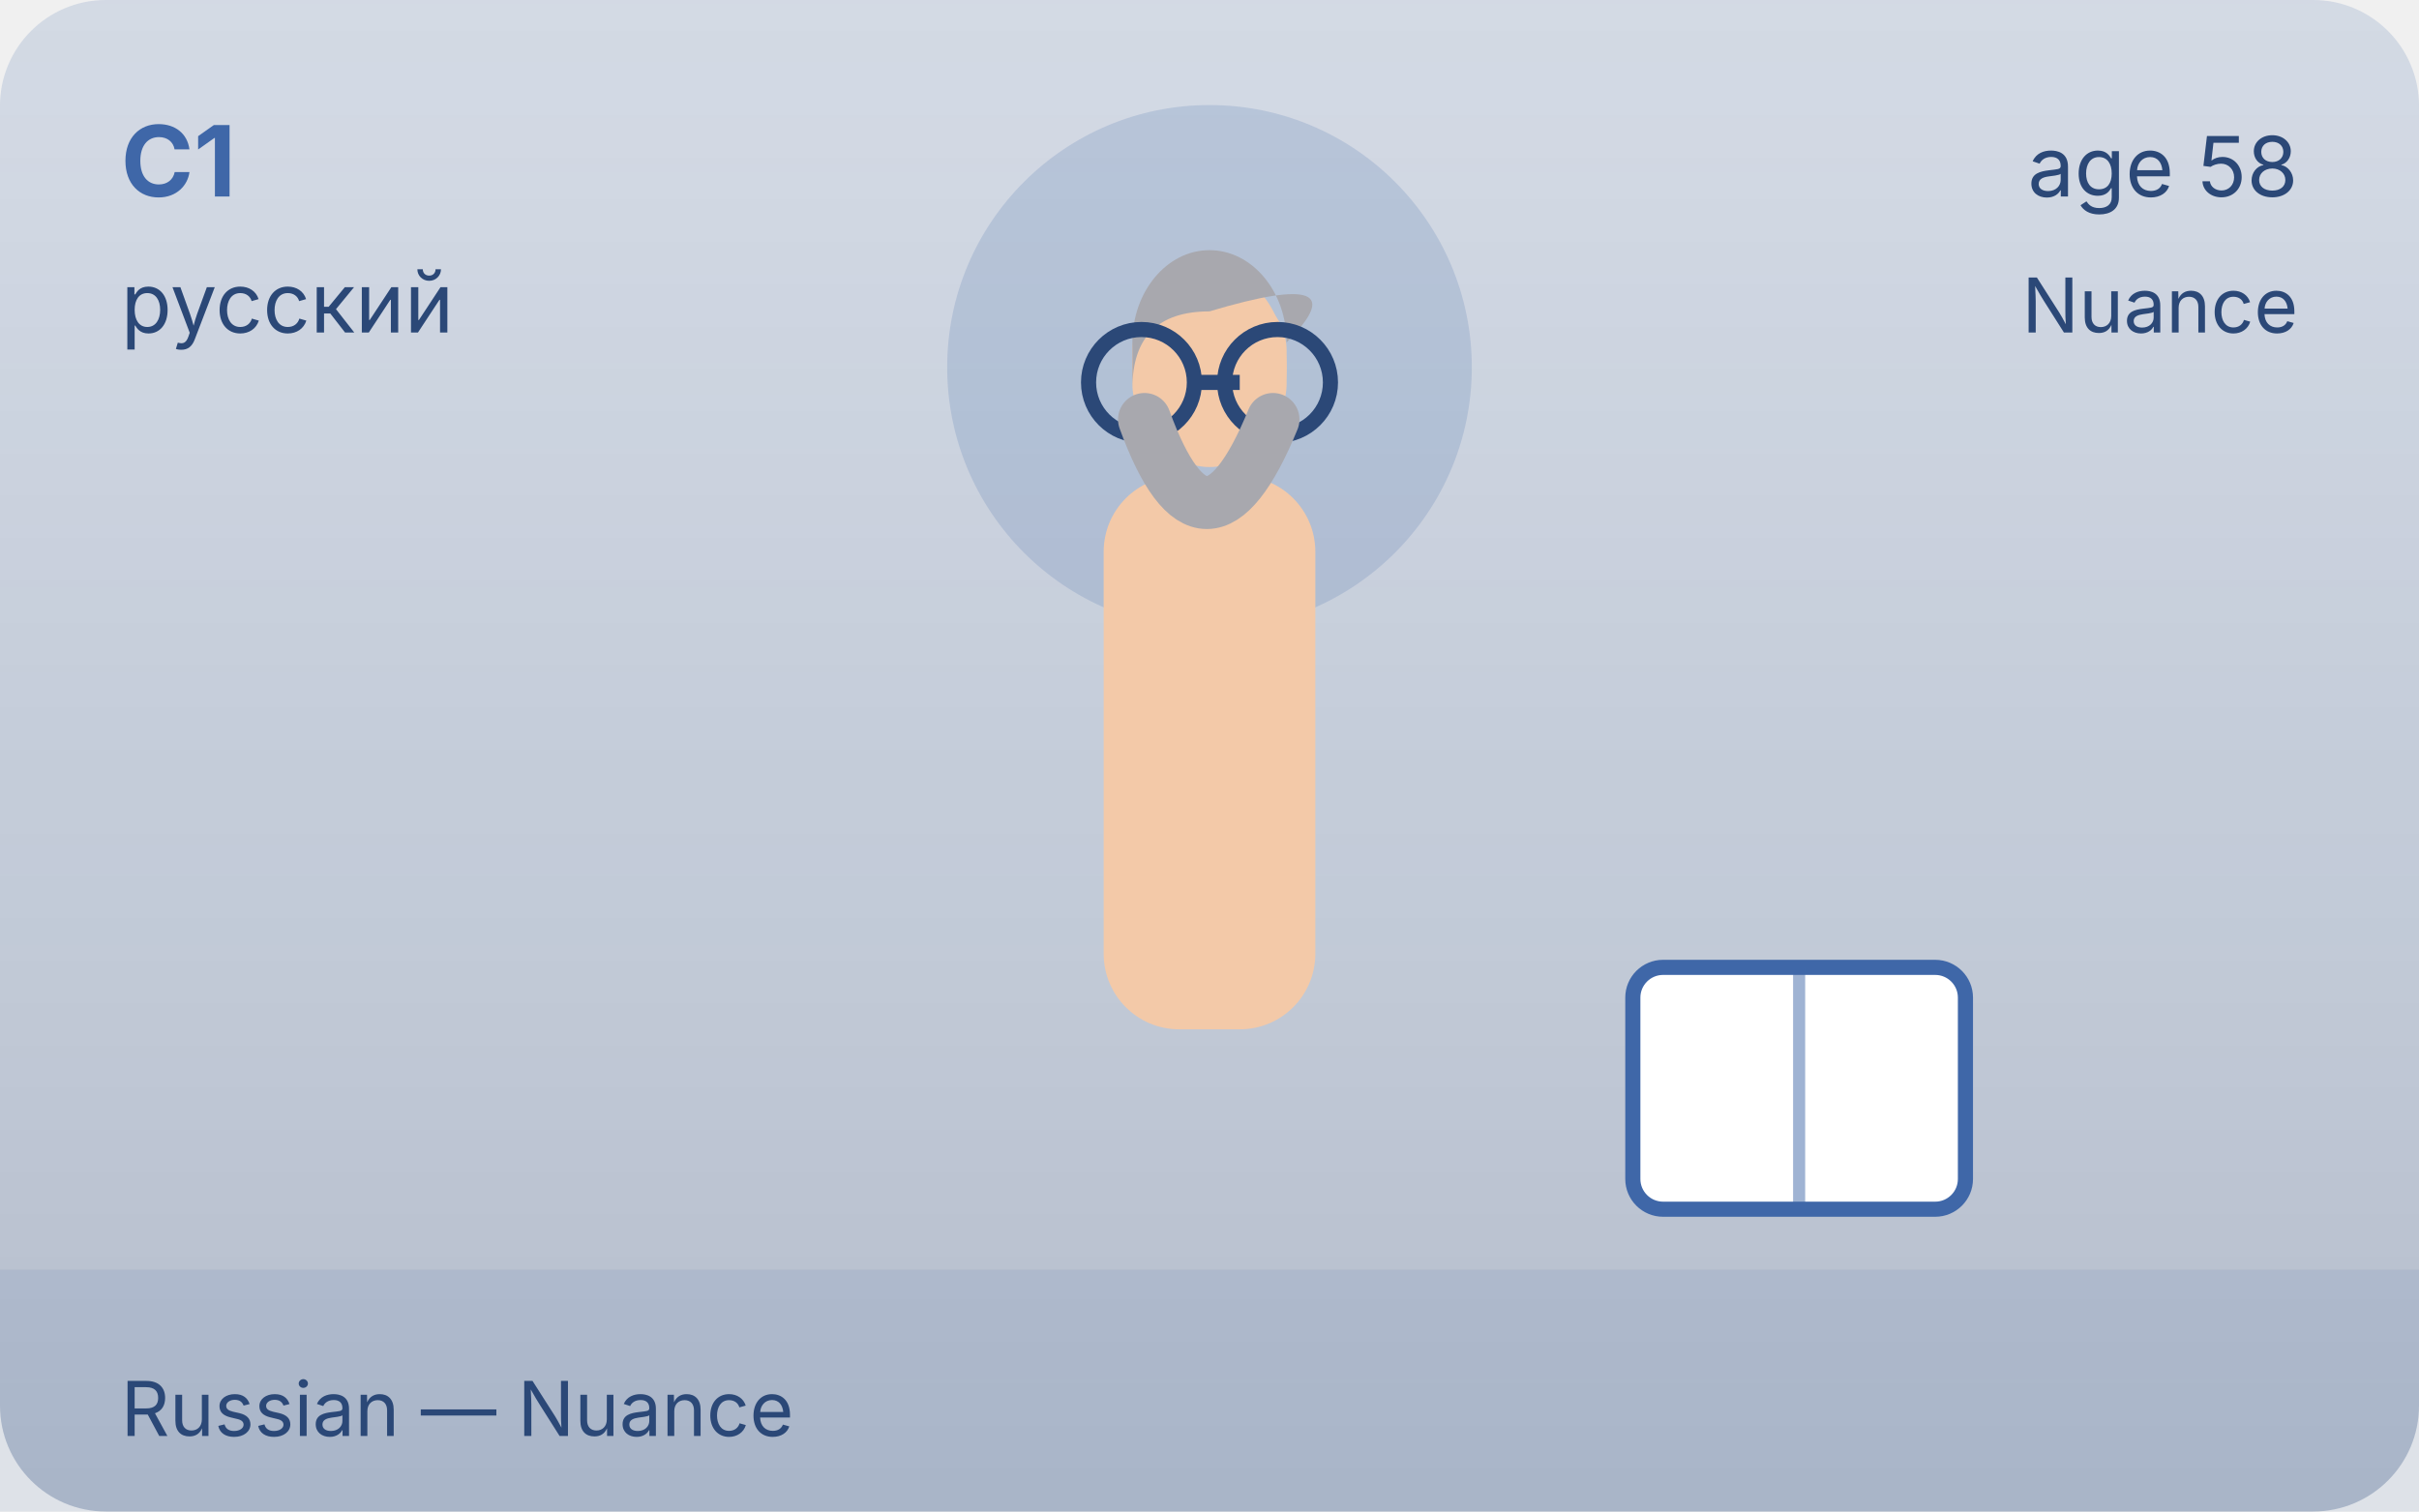
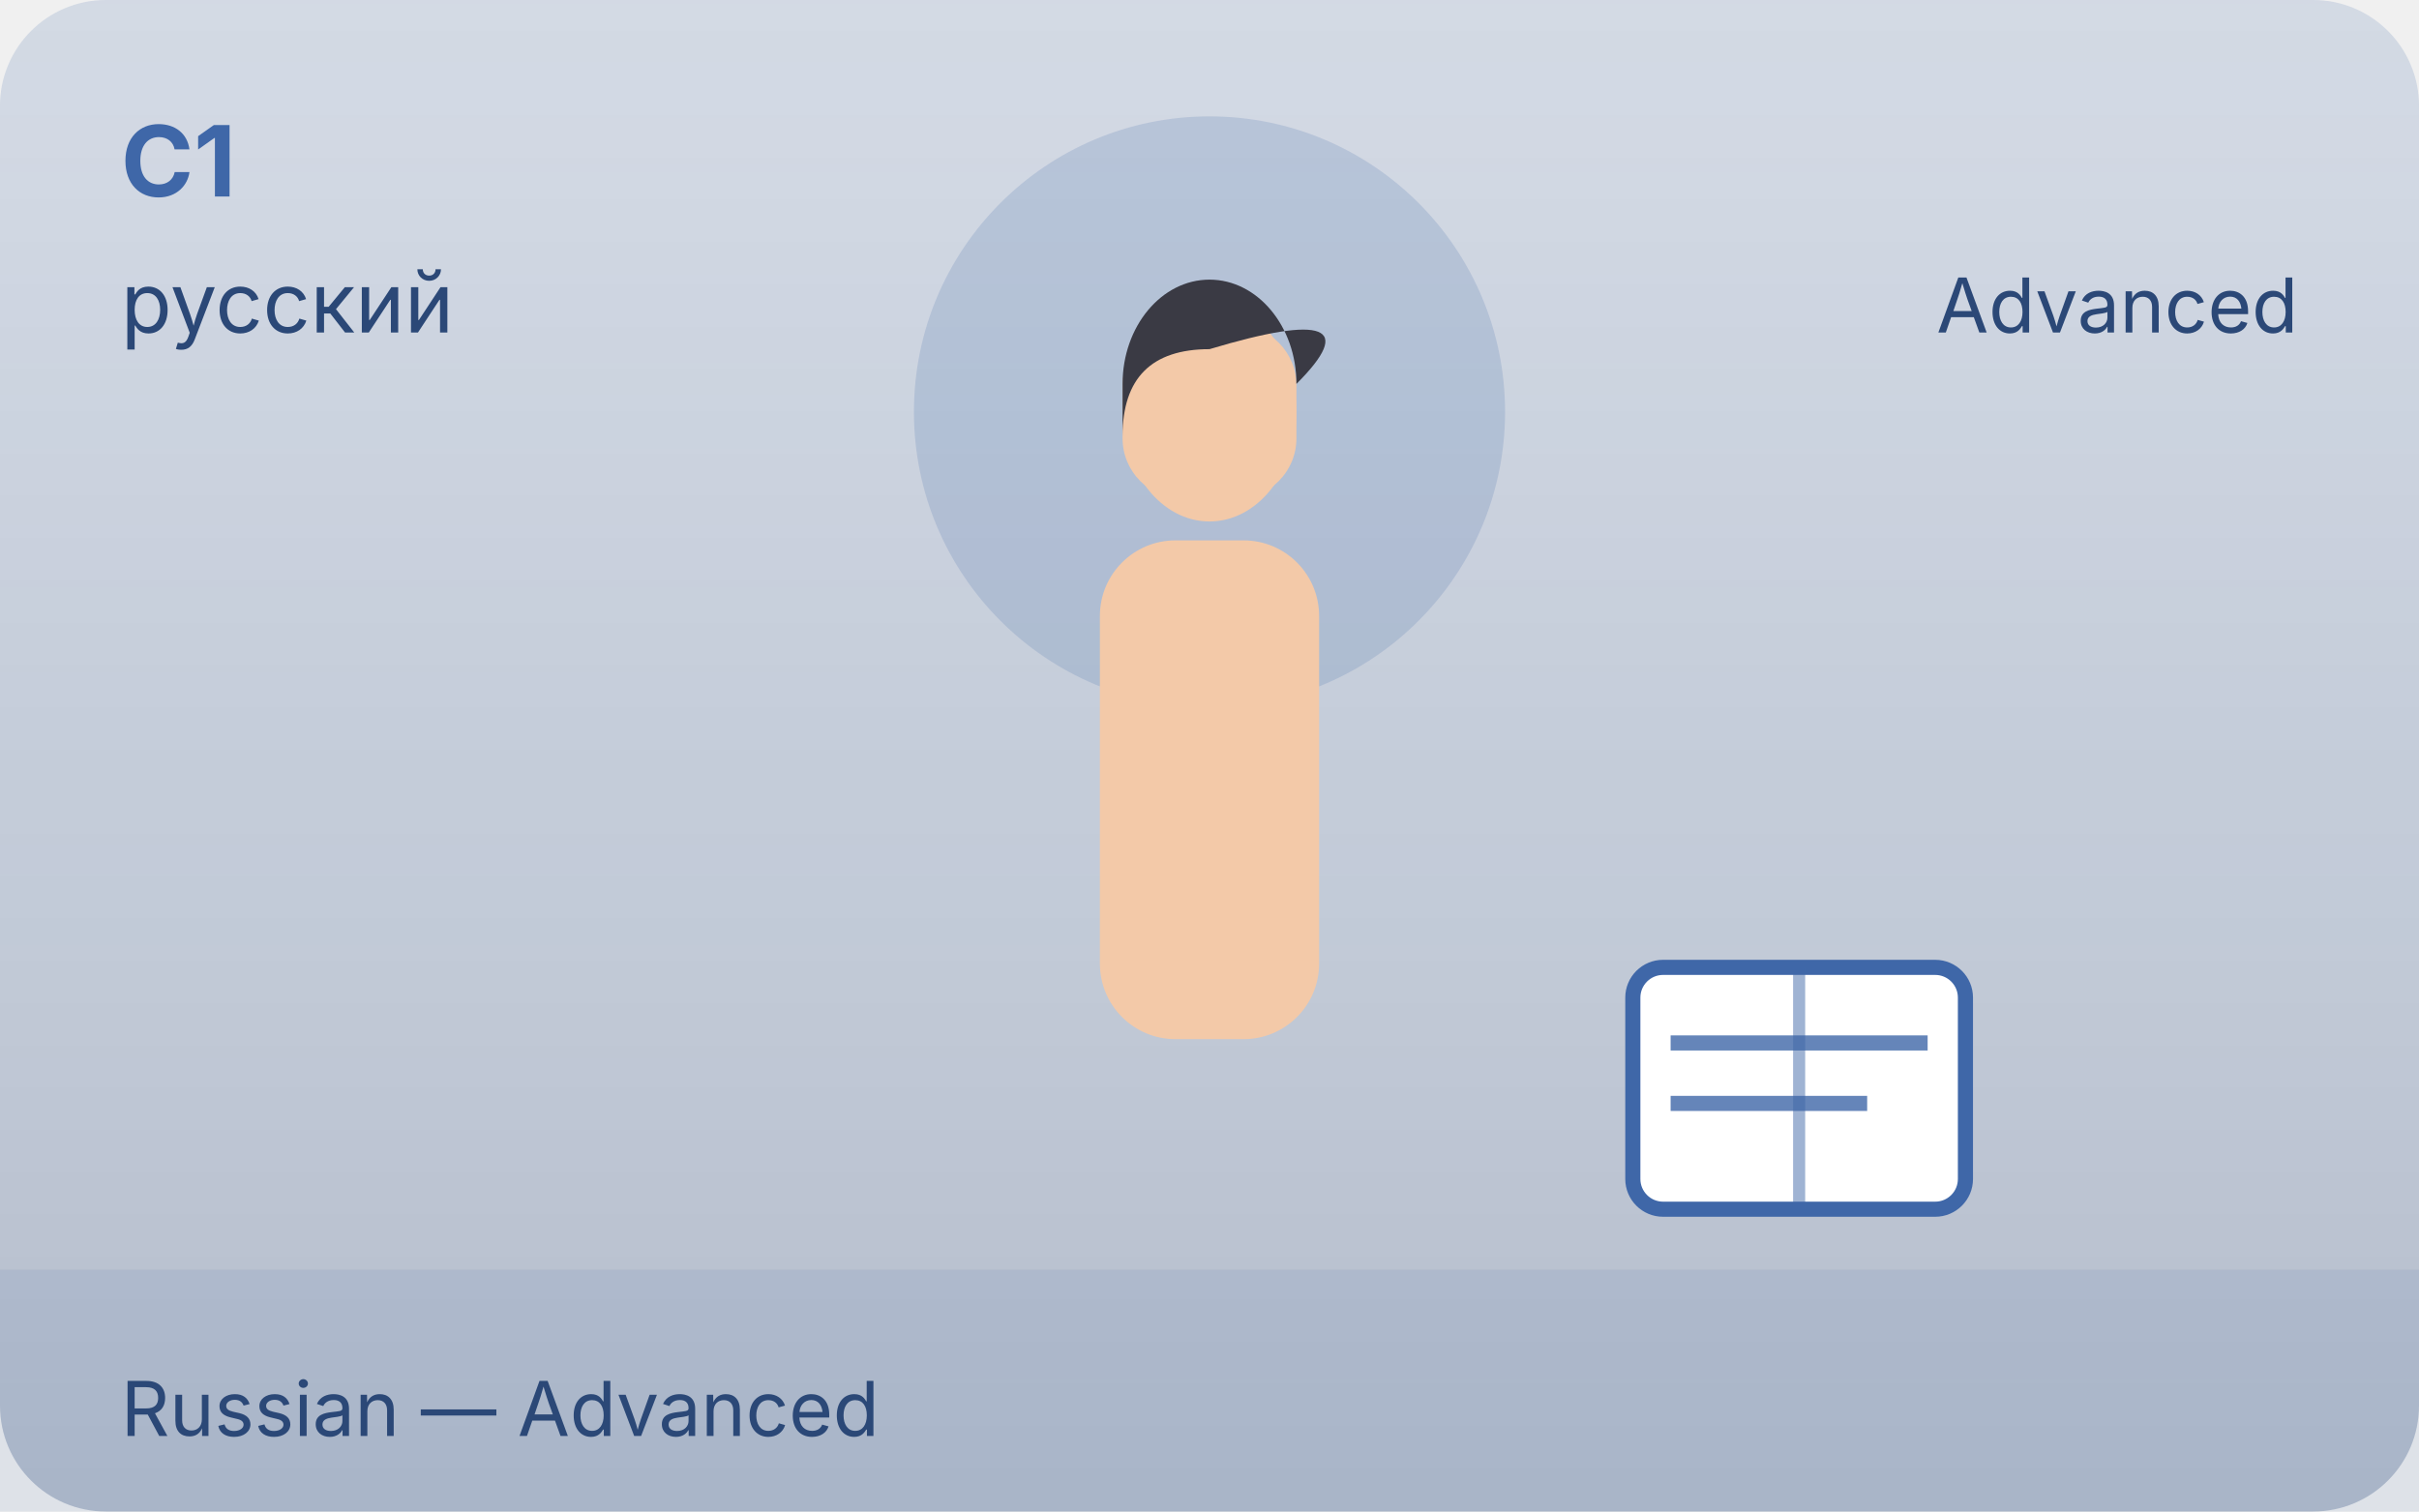
- <svg xmlns="http://www.w3.org/2000/svg" viewBox="0 0 320 200" width="320" height="200" role="img" aria-label="Russian at level C1: an older adult. idiom, register, tone — and hear when it is wrong">
+ <svg xmlns="http://www.w3.org/2000/svg" viewBox="0 0 320 200" width="320" height="200" role="img" aria-label="Russian at level C1: idiom, register, tone — and hear when it is wrong">
  <defs>
    <linearGradient id="bg" x1="0" y1="0" x2="0" y2="1">
      <stop offset="0" stop-color="#3f67a8" stop-opacity=".16" />
      <stop offset="1" stop-color="#2b4877" stop-opacity=".3" />
    </linearGradient>
  </defs>
  <rect width="320" height="200" rx="14" fill="url(#bg)" />
-   <circle cx="160.0" cy="48.6" r="34.7" fill="#3f67a8" opacity=".18" />
+   <circle cx="160.0" cy="54.5" r="39.1" fill="#3f67a8" opacity=".18" />
  <rect x="0" y="168" width="320" height="32" fill="#3f67a8" opacity=".1" />
  <g>
-     <rect x="146.0" y="63.0" width="28.0" height="73.2" rx="10" fill="#f3c9a8" />
-     <rect x="149.8" y="38.4" width="20.4" height="20.4" rx="8" fill="#f3c9a8" />
-     <ellipse cx="160.0" cy="48.6" rx="10.2" ry="13.2" fill="#f3c9a8" />
-     <path d="M149.8 45.3 a10.2 12.2 0 0 1 20.4 0 q10.2 -10.2 -10.2 -4.1 q-10.2 0 -10.2 10.2 z" fill="rgb(168,168,174)" />
-     <g stroke="#2b4877" stroke-width="2" fill="none">
-       <circle cx="151.0" cy="50.6" r="7" />
-       <circle cx="169.0" cy="50.6" r="7" />
-       <path d="M158.0 50.6 h6" />
-     </g>
-     <path d="M151.4 55.5 q8 22 17 0" fill="none" stroke="rgb(168,168,174)" stroke-width="7" stroke-linecap="round" />
+     <rect x="145.5" y="71.5" width="29.0" height="66.0" rx="10" fill="#f3c9a8" />
+     <rect x="148.5" y="43.0" width="23.0" height="23.0" rx="8" fill="#f3c9a8" />
+     <ellipse cx="160.0" cy="54.5" rx="11.5" ry="14.5" fill="#f3c9a8" />
+     <path d="M148.5 50.8 a11.5 13.8 0 0 1 23.0 0 q11.5 -11.5 -11.5 -4.6 q-11.5 0 -11.5 11.5 z" fill="#3a3a44" />
  </g>
  <rect x="216" y="128" width="44" height="32" rx="4" fill="#fff" stroke="#3f67a8" stroke-width="2" />
  <path d="M238 128 v32" stroke="#3f67a8" stroke-width="1.6" opacity=".5" />
+   <path d="M221 138 h34 M221 146 h26" stroke="#3f67a8" stroke-width="2" opacity=".8" />
  <text x="16" y="26" font-size="13" font-weight="700" fill="#3f67a8" font-family="system-ui,-apple-system,Segoe UI,sans-serif">C1</text>
  <text x="16" y="44" font-size="11" fill="#2b4877" direction="ltr" font-family="system-ui,-apple-system,Segoe UI,sans-serif">русский</text>
-   <text x="304" y="26" text-anchor="end" font-size="11" fill="#2b4877" font-family="system-ui,-apple-system,Segoe UI,sans-serif">age 58</text>
-   <text x="304" y="44" text-anchor="end" font-size="10" fill="#2b4877" font-family="system-ui,-apple-system,Segoe UI,sans-serif">Nuance</text>
-   <text x="16" y="190" font-size="10" fill="#2b4877" font-family="system-ui,-apple-system,Segoe UI,sans-serif">Russian — Nuance</text>
+   <text x="304" y="44" text-anchor="end" font-size="10" fill="#2b4877" font-family="system-ui,-apple-system,Segoe UI,sans-serif">Advanced</text>
+   <text x="16" y="190" font-size="10" fill="#2b4877" font-family="system-ui,-apple-system,Segoe UI,sans-serif">Russian — Advanced</text>
</svg>
